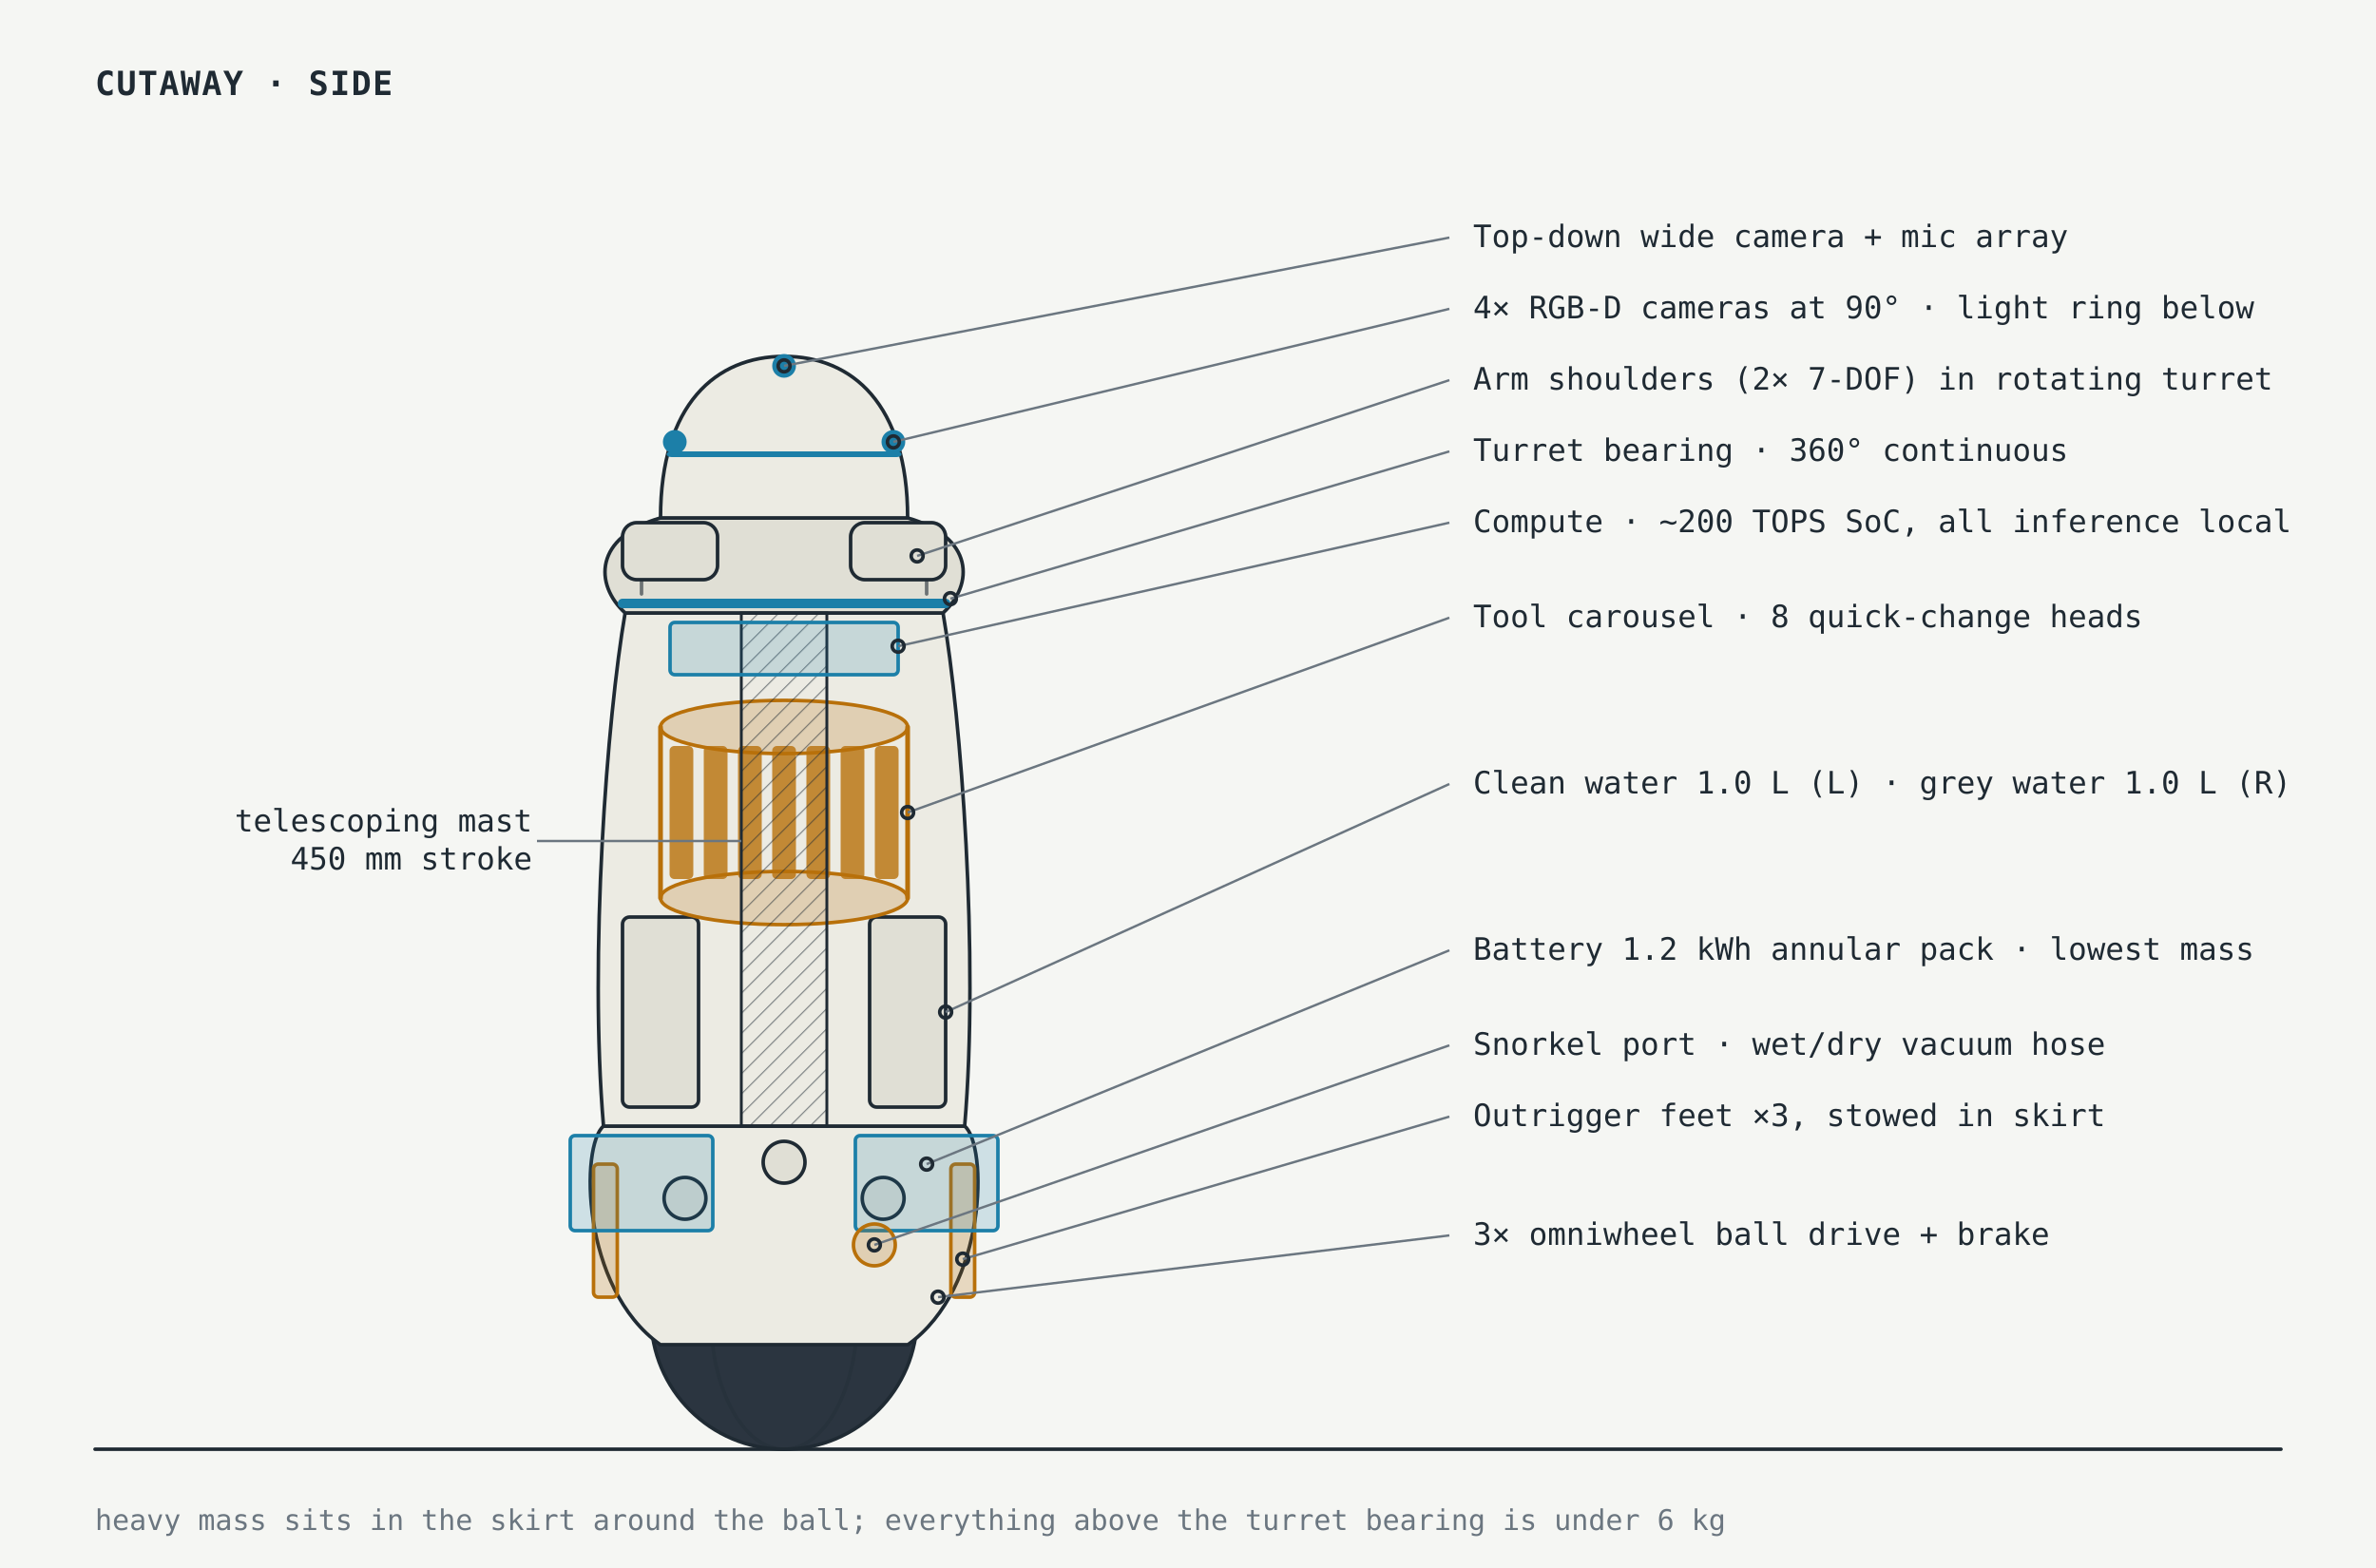
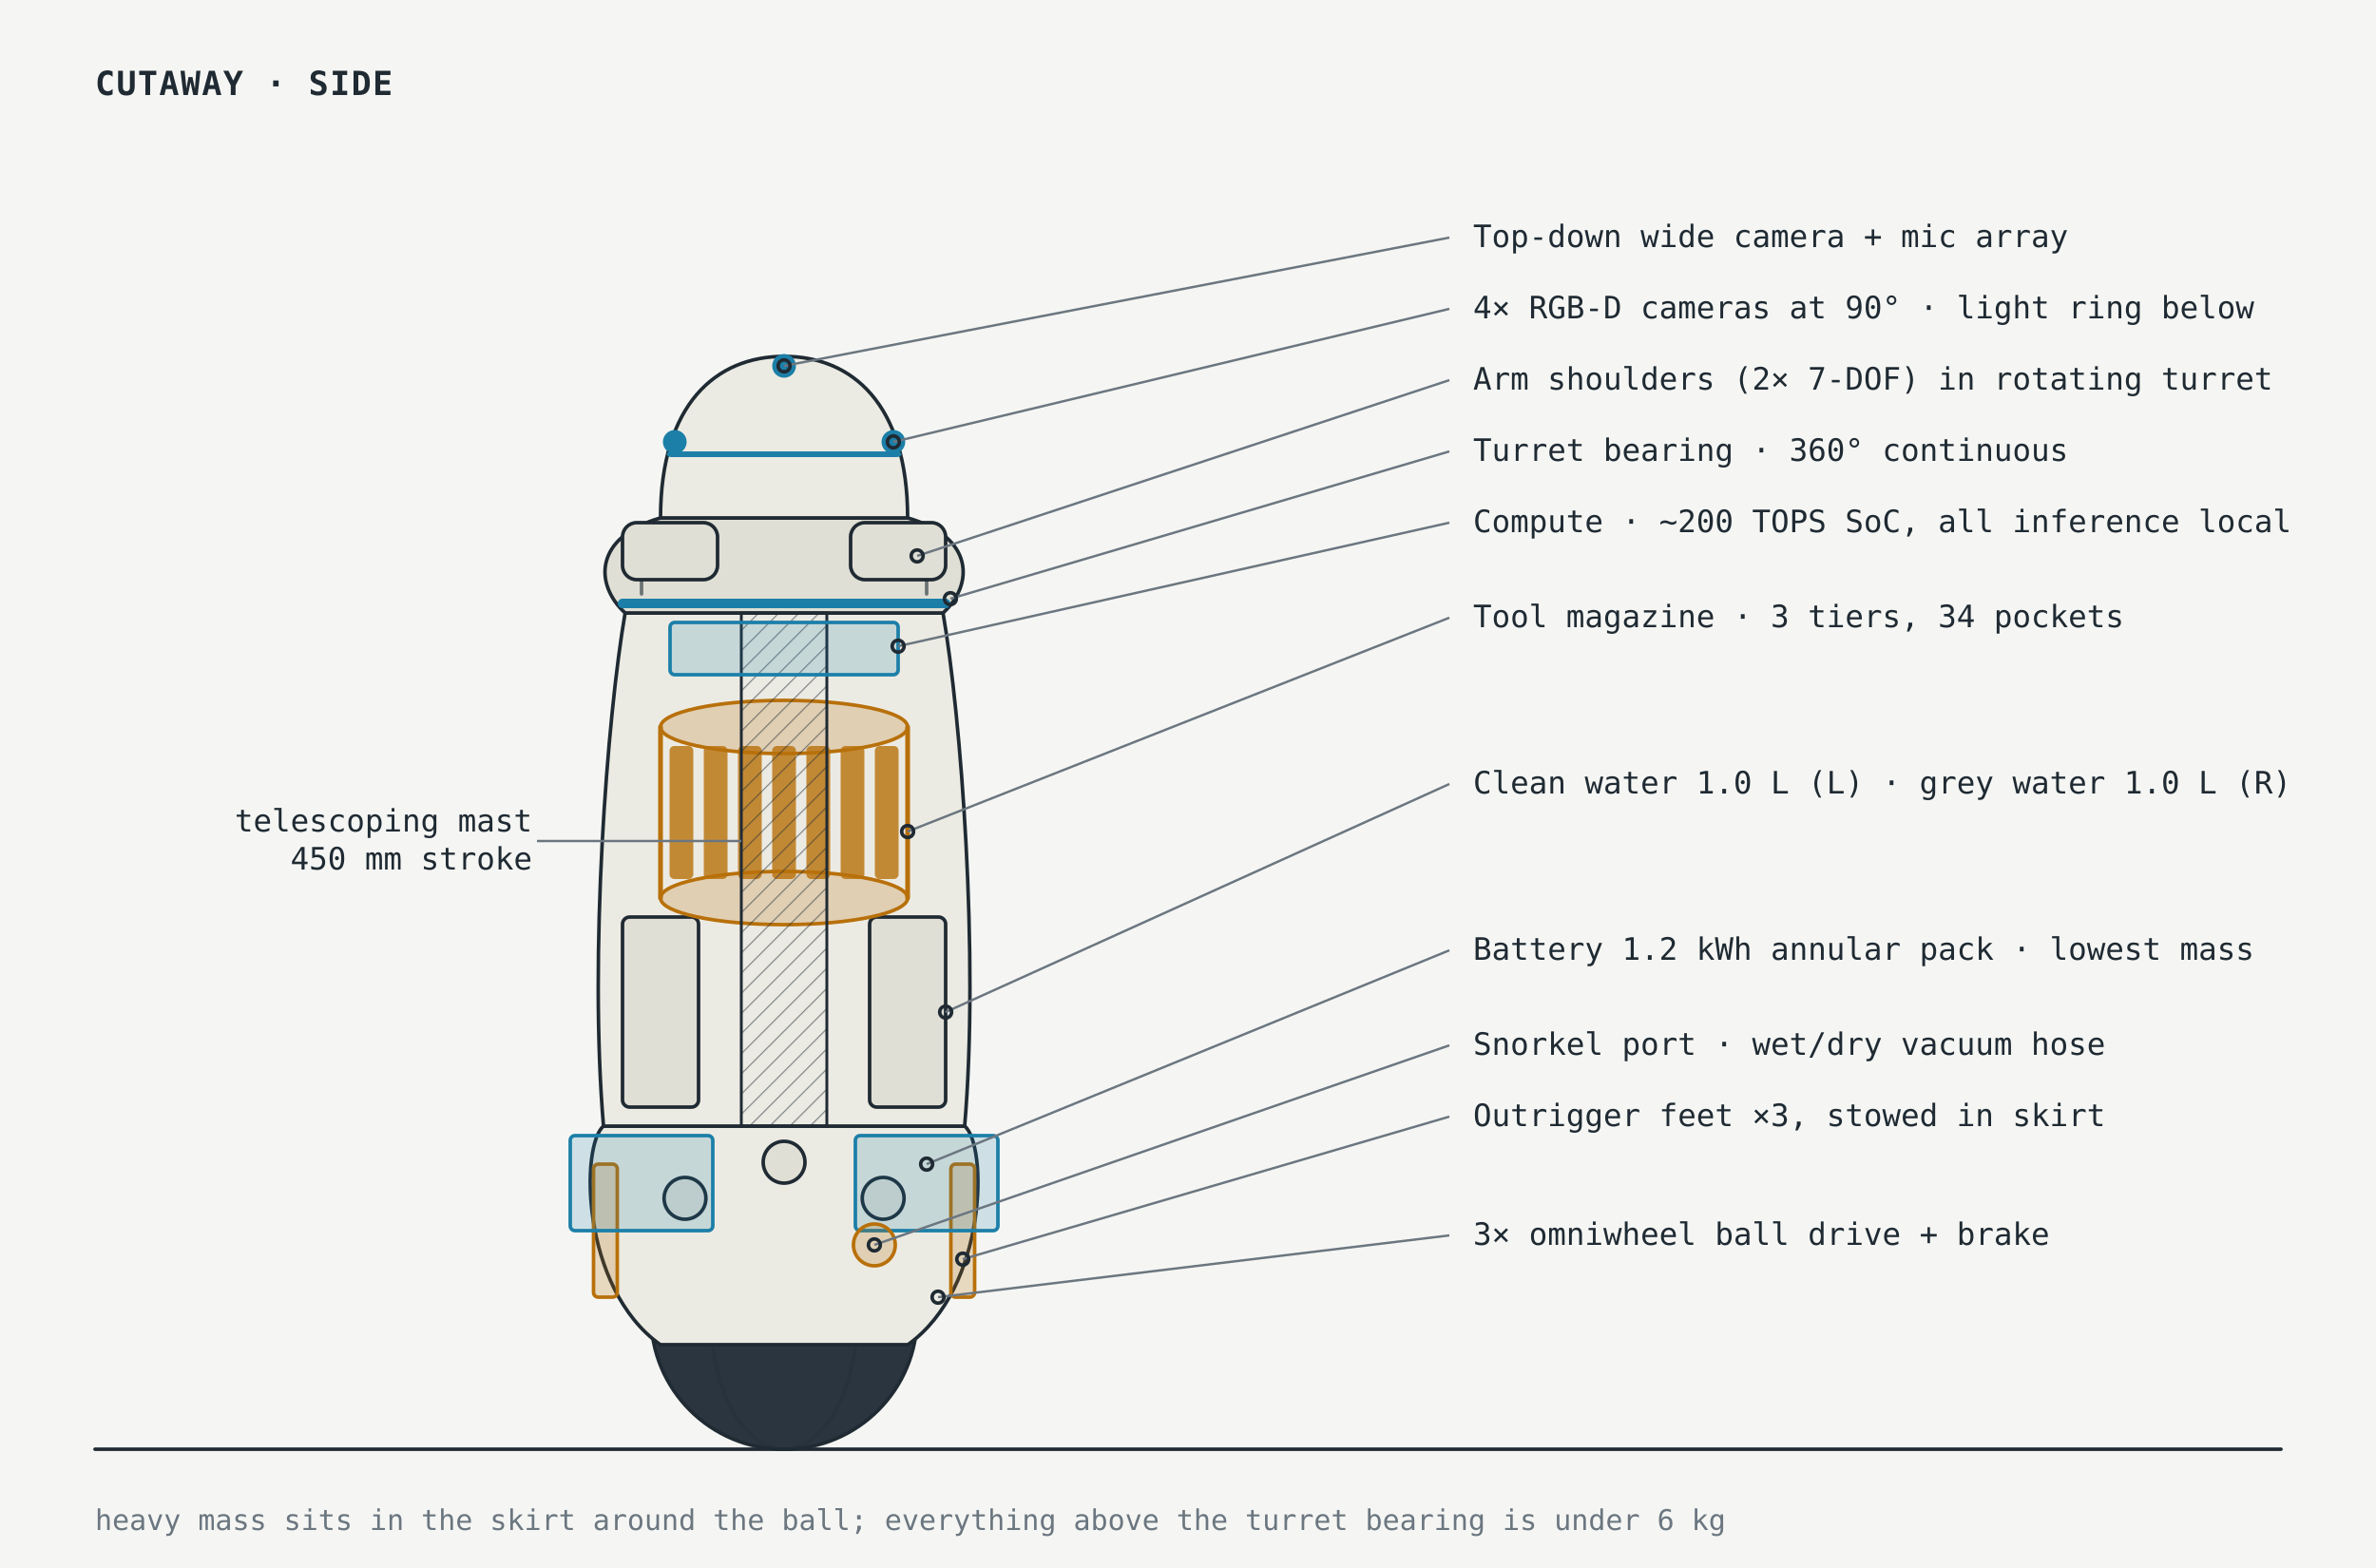
<svg xmlns="http://www.w3.org/2000/svg" viewBox="0 0 1000 660" width="1000" height="660" role="img" aria-label="Cutaway of the body showing the omniwheel ball drive and battery low in the skirt, water tanks and tool carousel mid-body, telescoping mast, arm turret and sensor crown">
  <style>
  svg { color:#1F2A33; font-family: "IBM Plex Mono", ui-monospace, Menlo, monospace; }
  .paper { fill:#F5F6F3; }
  .ink { fill:none; stroke:currentColor; stroke-width:1.5; stroke-linejoin:round; stroke-linecap:round; }
  .ink2 { fill:none; stroke:currentColor; stroke-width:2.2; stroke-linejoin:round; stroke-linecap:round; }
  .shell { fill:#ECEBE3; stroke:currentColor; stroke-width:1.5; stroke-linejoin:round; }
  .shell2 { fill:#E0DFD5; stroke:currentColor; stroke-width:1.5; stroke-linejoin:round; }
  .ball { fill:#2B3540; stroke:currentColor; stroke-width:1.5; }
  .hi { fill:#1C7FA8; stroke:none; }
  .hiink { fill:none; stroke:#1C7FA8; stroke-width:2; stroke-linecap:round; stroke-linejoin:round; }
  .hifill { fill:#1C7FA8; fill-opacity:0.18; stroke:#1C7FA8; stroke-width:1.5; }
  .amb { fill:#B8700A; stroke:none; }
  .ambink { fill:none; stroke:#B8700A; stroke-width:2; stroke-linecap:round; stroke-linejoin:round; }
  .ambfill { fill:#B8700A; fill-opacity:0.22; stroke:#B8700A; stroke-width:1.5; }
  .dim { fill:none; stroke:#6B7680; stroke-width:1; }
  .dimt { fill:#6B7680; font-size:12px; }
  .lbl { fill:currentColor; font-size:13px; }
  .lblb { fill:currentColor; font-size:13px; font-weight:600; }
  .cap { fill:currentColor; font-size:14px; font-weight:600; letter-spacing:0.04em; }
  .muted { fill:#6B7680; font-size:12px; }
  .grid { stroke:#D2D6D0; stroke-width:1; }
  .ghost { fill:none; stroke:currentColor; stroke-width:1.2; stroke-dasharray:4 4; opacity:0.55; }
  .hatch { fill:url(#hatch); stroke:currentColor; stroke-width:1.2; }
  .bar-h { fill:#1C7FA8; }
  .bar-r { fill:#B8700A; }
  .bar-idle { fill:#D2D6D0; }
</style>
  <defs>
    <marker id="arr" viewBox="0 0 10 10" refX="9" refY="5" markerWidth="8" markerHeight="8" orient="auto-start-reverse">
      <path d="M0,0 L10,5 L0,10 z" fill="currentColor" />
    </marker>
    <marker id="dimarr" viewBox="0 0 10 10" refX="5" refY="5" markerWidth="7" markerHeight="7" orient="auto-start-reverse">
      <path d="M0,0 L10,5 L0,10 z" fill="#6B7680" />
    </marker>
    <pattern id="hatch" width="6" height="6" patternUnits="userSpaceOnUse" patternTransform="rotate(45)">
      <line x1="0" y1="0" x2="0" y2="6" stroke="currentColor" stroke-width="1" opacity="0.5" />
    </pattern>
  </defs>
  <rect class="paper" x="0" y="0" width="1000" height="660" />
  <line class="ink" x1="40" y1="610" x2="960" y2="610" />
  <circle class="ball" cx="330.0" cy="554.0" r="56.0" />
  <ellipse class="ink" cx="330.0" cy="554.0" rx="30.8" ry="56.0" opacity="0.35" />
  <path class="shell" d="M277.9,566.0 C244.3,542.0 244.3,482.0 254.0,474.0 L406.0,474.0 C415.7,482.0 415.7,542.0 382.1,566.0 Z" />
  <path class="shell" d="M254.0,474.0 C247.9,402.0 255.5,302.0 263.1,258.0 L396.9,258.0 C404.5,302.0 412.1,402.0 406.0,474.0 Z" />
  <path class="shell2" d="M263.1,258.0 C250.0,246.0 250.0,226.0 278.0,218.0 L382.0,218.0 C410.0,226.0 410.0,246.0 396.9,258.0 Z" />
  <path class="shell" d="M278.0,218.0 C278.0,170.0 301.4,150.0 330.0,150.0 C358.6,150.0 382.0,170.0 382.0,218.0 Z" />
  <rect class="hi" x="280.6" y="190.0" width="98.8" height="2.4" rx="2" />
  <path class="ink" d="M270.0,250.0 L270.0,226.0" opacity="0.6" />
  <path class="ink" d="M390.0,250.0 L390.0,226.0" opacity="0.6" />
  <circle class="shell2" cx="371.7" cy="504.4" r="8.8" />
  <circle class="shell2" cx="288.3" cy="504.4" r="8.8" />
  <circle class="shell2" cx="330.0" cy="489.2" r="8.8" />
  <rect class="ambfill" x="249.8" y="490.0" width="10" height="56.0" rx="2" />
  <rect class="ambfill" x="400.2" y="490.0" width="10" height="56.0" rx="2" />
  <rect class="hifill" x="240.0" y="478.0" width="60" height="40.0" rx="2" />
  <rect class="hifill" x="360.0" y="478.0" width="60" height="40.0" rx="2" />
  <rect class="shell2" x="262.0" y="386.0" width="32.0" height="80.0" rx="3" />
  <rect class="shell2" x="366.0" y="386.0" width="32.0" height="80.0" rx="3" />
  <ellipse class="ambfill" cx="330.0" cy="306.0" rx="52.0" ry="11.2" />
  <path class="ambink" d="M278.0,306.0 L278.0,378.0 M382.0,306.0 L382.0,378.0" />
  <ellipse class="ambfill" cx="330.0" cy="378.0" rx="52.0" ry="11.2" />
  <rect class="amb" x="281.8" y="314.0" width="10" height="56.0" rx="2" opacity="0.8" />
  <rect class="amb" x="296.2" y="314.0" width="10" height="56.0" rx="2" opacity="0.8" />
  <rect class="amb" x="310.6" y="314.0" width="10" height="56.0" rx="2" opacity="0.8" />
  <rect class="amb" x="325.0" y="314.0" width="10" height="56.0" rx="2" opacity="0.8" />
  <rect class="amb" x="339.4" y="314.0" width="10" height="56.0" rx="2" opacity="0.8" />
  <rect class="amb" x="353.8" y="314.0" width="10" height="56.0" rx="2" opacity="0.8" />
  <rect class="amb" x="368.2" y="314.0" width="10" height="56.0" rx="2" opacity="0.8" />
  <rect class="hatch" x="312.0" y="258.0" width="36.0" height="216.0" />
  <rect class="hifill" x="282.0" y="262.0" width="96.0" height="22.0" rx="2" />
  <rect class="hi" x="260.0" y="252.0" width="140.0" height="4.0" rx="2" />
  <rect class="shell2" x="262.0" y="220.0" width="40" height="24.0" rx="6" />
  <rect class="shell2" x="358.0" y="220.0" width="40" height="24.0" rx="6" />
  <circle class="hi" cx="284.0" cy="186.0" r="5" />
  <circle class="hi" cx="376.0" cy="186.0" r="5" />
  <circle class="hi" cx="330.0" cy="154.0" r="5" />
  <circle class="ambfill" cx="368.0" cy="524.0" r="8.8" />
  <line class="dim" x1="330.0" y1="154.0" x2="610" y2="100.0" />
  <circle class="ink" cx="330.0" cy="154.0" r="2.5" fill="currentColor" />
  <text class="lbl" x="620" y="104">Top-down wide camera + mic array</text>
  <line class="dim" x1="376.0" y1="186.0" x2="610" y2="130.0" />
  <circle class="ink" cx="376.0" cy="186.0" r="2.5" fill="currentColor" />
  <text class="lbl" x="620" y="134">4× RGB-D cameras at 90° · light ring below</text>
  <line class="dim" x1="386.0" y1="234.0" x2="610" y2="160.0" />
  <circle class="ink" cx="386.0" cy="234.0" r="2.5" fill="currentColor" />
  <text class="lbl" x="620" y="164">Arm shoulders (2× 7-DOF) in rotating turret</text>
  <line class="dim" x1="400.0" y1="252.0" x2="610" y2="190.0" />
  <circle class="ink" cx="400.0" cy="252.0" r="2.5" fill="currentColor" />
  <text class="lbl" x="620" y="194">Turret bearing · 360° continuous</text>
  <line class="dim" x1="378.0" y1="272.0" x2="610" y2="220.0" />
  <circle class="ink" cx="378.0" cy="272.0" r="2.5" fill="currentColor" />
  <text class="lbl" x="620" y="224">Compute · ~200 TOPS SoC, all inference local</text>
-   <line class="dim" x1="382.0" y1="342.0" x2="610" y2="260.0" />
-   <circle class="ink" cx="382.0" cy="342.0" r="2.5" fill="currentColor" />
-   <text class="lbl" x="620" y="264">Tool carousel · 8 quick-change heads</text>
+   <line class="dim" x1="382.0" y1="350.0" x2="610" y2="260.0" />
+   <circle class="ink" cx="382.0" cy="350.0" r="2.5" fill="currentColor" />
+   <text class="lbl" x="620" y="264">Tool magazine · 3 tiers, 34 pockets</text>
  <line class="dim" x1="398.0" y1="426.0" x2="610" y2="330.0" />
  <circle class="ink" cx="398.0" cy="426.0" r="2.5" fill="currentColor" />
  <text class="lbl" x="620" y="334">Clean water 1.0 L (L) · grey water 1.0 L (R)</text>
  <line class="dim" x1="390.0" y1="490.0" x2="610" y2="400.0" />
  <circle class="ink" cx="390.0" cy="490.0" r="2.5" fill="currentColor" />
  <text class="lbl" x="620" y="404">Battery 1.2 kWh annular pack · lowest mass</text>
  <line class="dim" x1="368.0" y1="524.0" x2="610" y2="440.0" />
  <circle class="ink" cx="368.0" cy="524.0" r="2.5" fill="currentColor" />
  <text class="lbl" x="620" y="444">Snorkel port · wet/dry vacuum hose</text>
  <line class="dim" x1="405.2" y1="530.0" x2="610" y2="470.0" />
  <circle class="ink" cx="405.2" cy="530.0" r="2.5" fill="currentColor" />
  <text class="lbl" x="620" y="474">Outrigger feet ×3, stowed in skirt</text>
  <line class="dim" x1="394.8" y1="546.0" x2="610" y2="520.0" />
  <circle class="ink" cx="394.8" cy="546.0" r="2.5" fill="currentColor" />
  <text class="lbl" x="620" y="524">3× omniwheel ball drive + brake</text>
  <line class="dim" x1="312.0" y1="354.0" x2="226.0" y2="354.0" />
  <text class="lbl" x="224.0" y="350.0" text-anchor="end">telescoping mast</text>
  <text class="lbl" x="224.0" y="366.0" text-anchor="end">450 mm stroke</text>
  <text class="cap" x="40" y="40">CUTAWAY · SIDE</text>
  <text class="muted" x="40" y="644">heavy mass sits in the skirt around the ball; everything above the turret bearing is under 6 kg</text>
</svg>
